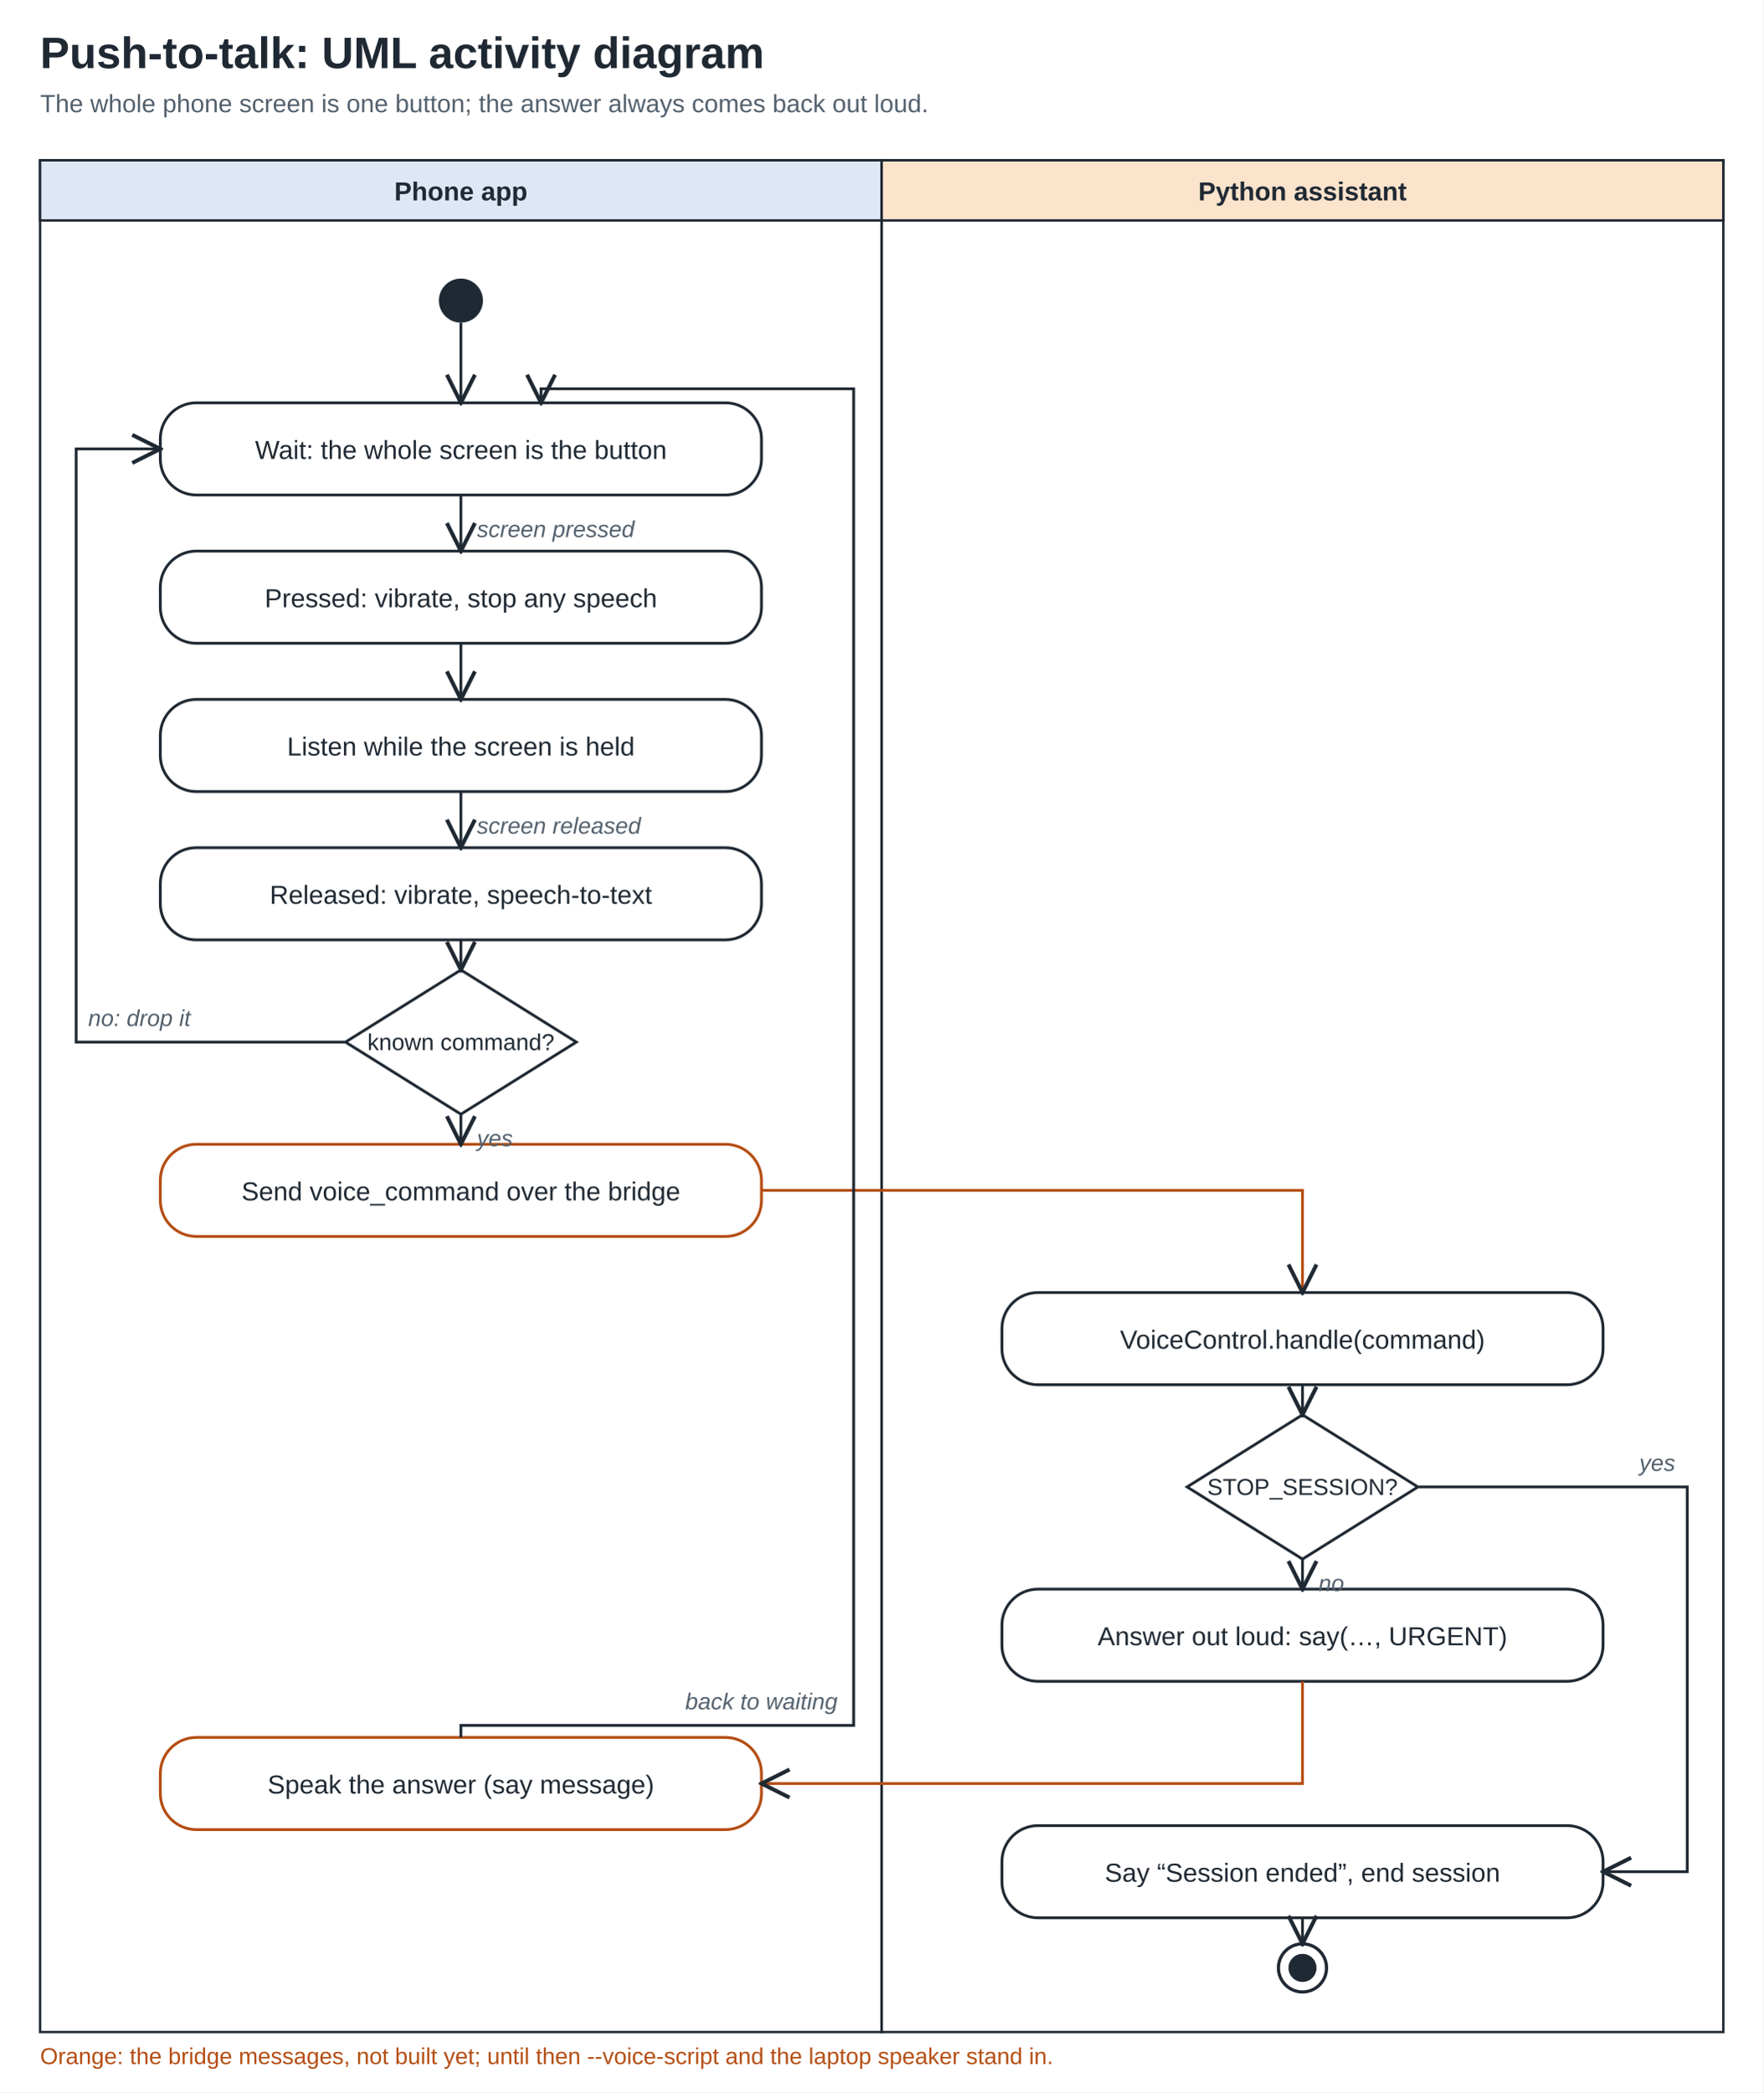
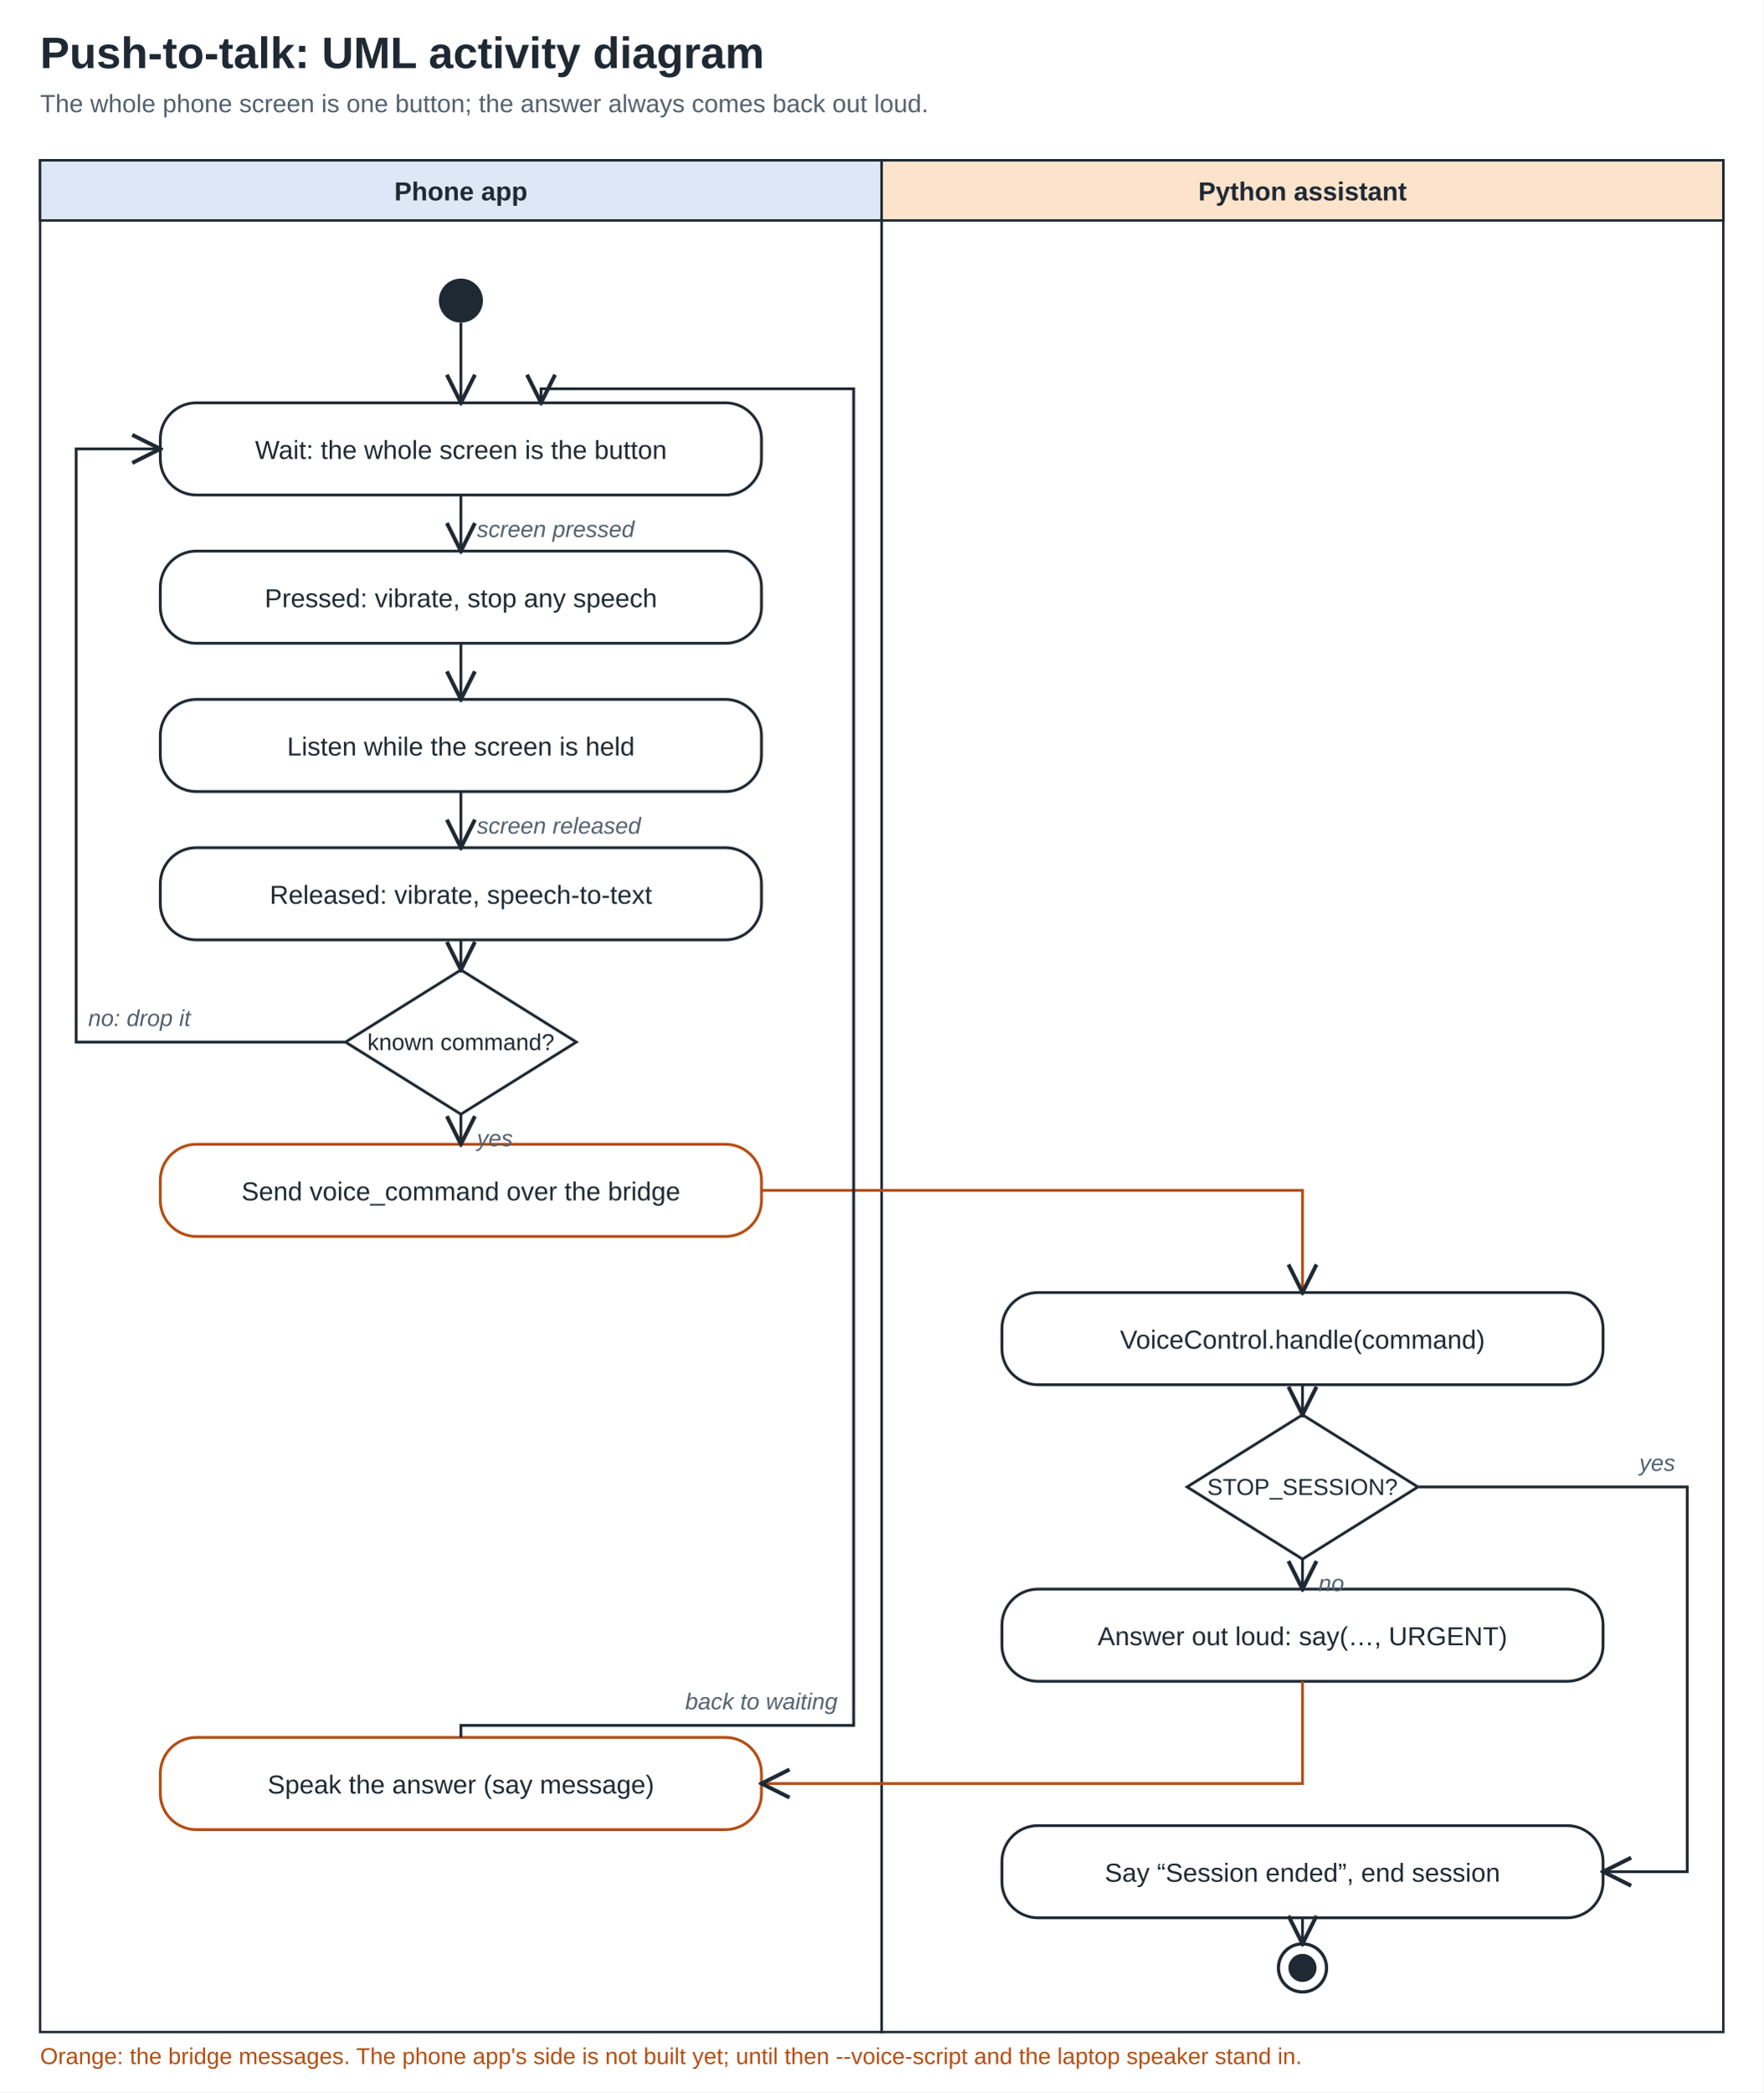
<svg xmlns="http://www.w3.org/2000/svg" width="880" height="1044" viewBox="0 0 880 1044" font-family="Segoe UI, Arial, sans-serif">
  <rect width="100%" height="100%" fill="#ffffff" />
  <defs>
    <marker id="open" viewBox="0 0 12 12" refX="11" refY="6" markerWidth="12" markerHeight="12" orient="auto-start-reverse">
      <path d="M1,1 L11,6 L1,11" fill="none" stroke="#1f2933" stroke-width="1.4" />
    </marker>
    <marker id="filled" viewBox="0 0 12 12" refX="11" refY="6" markerWidth="11" markerHeight="11" orient="auto-start-reverse">
      <path d="M1,1 L11,6 L1,11 Z" fill="#1f2933" />
    </marker>
    <marker id="diamond" viewBox="0 0 20 12" refX="19" refY="6" markerWidth="20" markerHeight="12" orient="auto-start-reverse">
      <path d="M1,6 L10,1 L19,6 L10,11 Z" fill="#1f2933" />
    </marker>
    <marker id="hollow" viewBox="0 0 16 16" refX="15" refY="8" markerWidth="16" markerHeight="16" orient="auto-start-reverse">
      <path d="M1,1 L15,8 L1,15 Z" fill="#fff" stroke="#1f2933" stroke-width="1.4" />
    </marker>
  </defs>
  <text x="20.0" y="34.0" font-size="22" text-anchor="start" fill="#1f2933" font-weight="bold" xml:space="preserve">Push-to-talk: UML activity diagram</text>
  <text x="20.0" y="56.0" font-size="12.5" text-anchor="start" fill="#52606d" xml:space="preserve">The whole phone screen is one button; the answer always comes back out loud.</text>
  <rect x="20.0" y="80.0" width="420.0" height="934.0" rx="0" fill="none" stroke="#1f2933" stroke-width="1.2" />
  <rect x="20.0" y="80.0" width="420.0" height="30.0" rx="0" fill="#dde7f5" stroke="#1f2933" stroke-width="1.2" />
  <text x="230.0" y="100.0" font-size="13" text-anchor="middle" fill="#1f2933" font-weight="bold" xml:space="preserve">Phone app</text>
  <rect x="440.0" y="80.0" width="420.0" height="934.0" rx="0" fill="none" stroke="#1f2933" stroke-width="1.2" />
  <rect x="440.0" y="80.0" width="420.0" height="30.0" rx="0" fill="#fbe3cc" stroke="#1f2933" stroke-width="1.2" />
  <text x="650.0" y="100.0" font-size="13" text-anchor="middle" fill="#1f2933" font-weight="bold" xml:space="preserve">Python assistant</text>
  <circle cx="230.0" cy="150" r="11" fill="#1f2933" />
  <rect x="80.0" y="201.0" width="300.0" height="46.0" rx="18" fill="#fff" stroke="#1f2933" stroke-width="1.4" />
  <text x="230.0" y="229.0" font-size="13" text-anchor="middle" fill="#1f2933" xml:space="preserve">Wait: the whole screen is the button</text>
  <rect x="80.0" y="275.0" width="300.0" height="46.0" rx="18" fill="#fff" stroke="#1f2933" stroke-width="1.4" />
  <text x="230.0" y="303.0" font-size="13" text-anchor="middle" fill="#1f2933" xml:space="preserve">Pressed: vibrate, stop any speech</text>
  <rect x="80.0" y="349.0" width="300.0" height="46.0" rx="18" fill="#fff" stroke="#1f2933" stroke-width="1.4" />
  <text x="230.0" y="377.0" font-size="13" text-anchor="middle" fill="#1f2933" xml:space="preserve">Listen while the screen is held</text>
  <rect x="80.0" y="423.0" width="300.0" height="46.0" rx="18" fill="#fff" stroke="#1f2933" stroke-width="1.4" />
  <text x="230.0" y="451.0" font-size="13" text-anchor="middle" fill="#1f2933" xml:space="preserve">Released: vibrate, speech-to-text</text>
  <polygon points="230.0,484 287.6,520 230.0,556 172.4,520" fill="#fff" stroke="#1f2933" stroke-width="1.4" />
  <text x="230.0" y="524.0" font-size="11.5" text-anchor="middle" fill="#1f2933" xml:space="preserve">known command?</text>
  <rect x="80.0" y="571.0" width="300.0" height="46.0" rx="18" fill="#fff" stroke="#b44d12" stroke-width="1.4" />
  <text x="230.0" y="599.0" font-size="13" text-anchor="middle" fill="#1f2933" xml:space="preserve">Send voice_command over the bridge</text>
  <rect x="500.0" y="645.0" width="300.0" height="46.0" rx="18" fill="#fff" stroke="#1f2933" stroke-width="1.4" />
  <text x="650.0" y="673.0" font-size="13" text-anchor="middle" fill="#1f2933" xml:space="preserve">VoiceControl.handle(command)</text>
  <polygon points="650.0,706 707.6,742 650.0,778 592.4,742" fill="#fff" stroke="#1f2933" stroke-width="1.4" />
  <text x="650.0" y="746.0" font-size="11.5" text-anchor="middle" fill="#1f2933" xml:space="preserve">STOP_SESSION?</text>
  <rect x="500.0" y="793.0" width="300.0" height="46.0" rx="18" fill="#fff" stroke="#1f2933" stroke-width="1.4" />
  <text x="650.0" y="821.0" font-size="13" text-anchor="middle" fill="#1f2933" xml:space="preserve">Answer out loud: say(…, URGENT)</text>
  <rect x="80.0" y="867.0" width="300.0" height="46.0" rx="18" fill="#fff" stroke="#b44d12" stroke-width="1.4" />
  <text x="230.0" y="895.0" font-size="13" text-anchor="middle" fill="#1f2933" xml:space="preserve">Speak the answer (say message)</text>
  <rect x="500.0" y="911.0" width="300.0" height="46.0" rx="18" fill="#fff" stroke="#1f2933" stroke-width="1.4" />
  <text x="650.0" y="939.0" font-size="13" text-anchor="middle" fill="#1f2933" xml:space="preserve">Say “Session ended”, end session</text>
  <circle cx="650.0" cy="982" r="12" fill="#fff" stroke="#1f2933" stroke-width="1.6" />
  <circle cx="650.0" cy="982" r="7" fill="#1f2933" />
  <polyline points="230.0,161.0 230.0,201.0" fill="none" stroke="#1f2933" stroke-width="1.4" marker-end="url(#open)" />
  <polyline points="230.0,247.0 230.0,275.0" fill="none" stroke="#1f2933" stroke-width="1.4" marker-end="url(#open)" />
  <text x="238.0" y="268.0" font-size="11.5" text-anchor="start" fill="#52606d" font-style="italic" xml:space="preserve">screen pressed</text>
  <polyline points="230.0,321.0 230.0,349.0" fill="none" stroke="#1f2933" stroke-width="1.4" marker-end="url(#open)" />
  <polyline points="230.0,395.0 230.0,423.0" fill="none" stroke="#1f2933" stroke-width="1.4" marker-end="url(#open)" />
  <text x="238.0" y="416.0" font-size="11.5" text-anchor="start" fill="#52606d" font-style="italic" xml:space="preserve">screen released</text>
  <polyline points="230.0,469.0 230.0,484.0" fill="none" stroke="#1f2933" stroke-width="1.4" marker-end="url(#open)" />
  <polyline points="230.0,556.0 230.0,571.0" fill="none" stroke="#1f2933" stroke-width="1.4" marker-end="url(#open)" />
  <text x="238.0" y="572.0" font-size="11.5" text-anchor="start" fill="#52606d" font-style="italic" xml:space="preserve">yes</text>
  <polyline points="172.0,520.0 38.0,520.0 38.0,224.0 80.0,224.0" fill="none" stroke="#1f2933" stroke-width="1.4" marker-end="url(#open)" />
  <text x="44.0" y="512.0" font-size="11.5" text-anchor="start" fill="#52606d" font-style="italic" xml:space="preserve">no: drop it</text>
  <polyline points="380.0,594.0 650.0,594.0 650.0,645.0" fill="none" stroke="#b44d12" stroke-width="1.4" marker-end="url(#open)" />
  <polyline points="650.0,691.0 650.0,706.0" fill="none" stroke="#1f2933" stroke-width="1.4" marker-end="url(#open)" />
  <polyline points="650.0,778.0 650.0,793.0" fill="none" stroke="#1f2933" stroke-width="1.4" marker-end="url(#open)" />
  <text x="658.0" y="794.0" font-size="11.5" text-anchor="start" fill="#52606d" font-style="italic" xml:space="preserve">no</text>
  <polyline points="708.0,742.0 842.0,742.0 842.0,934.0 800.0,934.0" fill="none" stroke="#1f2933" stroke-width="1.4" marker-end="url(#open)" />
  <text x="836.0" y="734.0" font-size="11.5" text-anchor="end" fill="#52606d" font-style="italic" xml:space="preserve">yes</text>
  <polyline points="650.0,957.0 650.0,970.0" fill="none" stroke="#1f2933" stroke-width="1.4" marker-end="url(#open)" />
  <polyline points="650.0,839.0 650.0,890.0 380.0,890.0" fill="none" stroke="#b44d12" stroke-width="1.4" marker-end="url(#open)" />
  <polyline points="230.0,867.0 230.0,861.0 426.0,861.0 426.0,194.0 270.0,194.0 270.0,201.0" fill="none" stroke="#1f2933" stroke-width="1.4" marker-end="url(#open)" />
  <text x="418.0" y="853.0" font-size="11.5" text-anchor="end" fill="#52606d" font-style="italic" xml:space="preserve">back to waiting</text>
-   <text x="20.0" y="1030.0" font-size="11.5" text-anchor="start" fill="#b44d12" xml:space="preserve">Orange: the bridge messages, not built yet; until then --voice-script and the laptop speaker stand in.</text>
+   <text x="20.0" y="1030.0" font-size="11.5" text-anchor="start" fill="#b44d12" xml:space="preserve">Orange: the bridge messages. The phone app's side is not built yet; until then --voice-script and the laptop speaker stand in.</text>
</svg>
